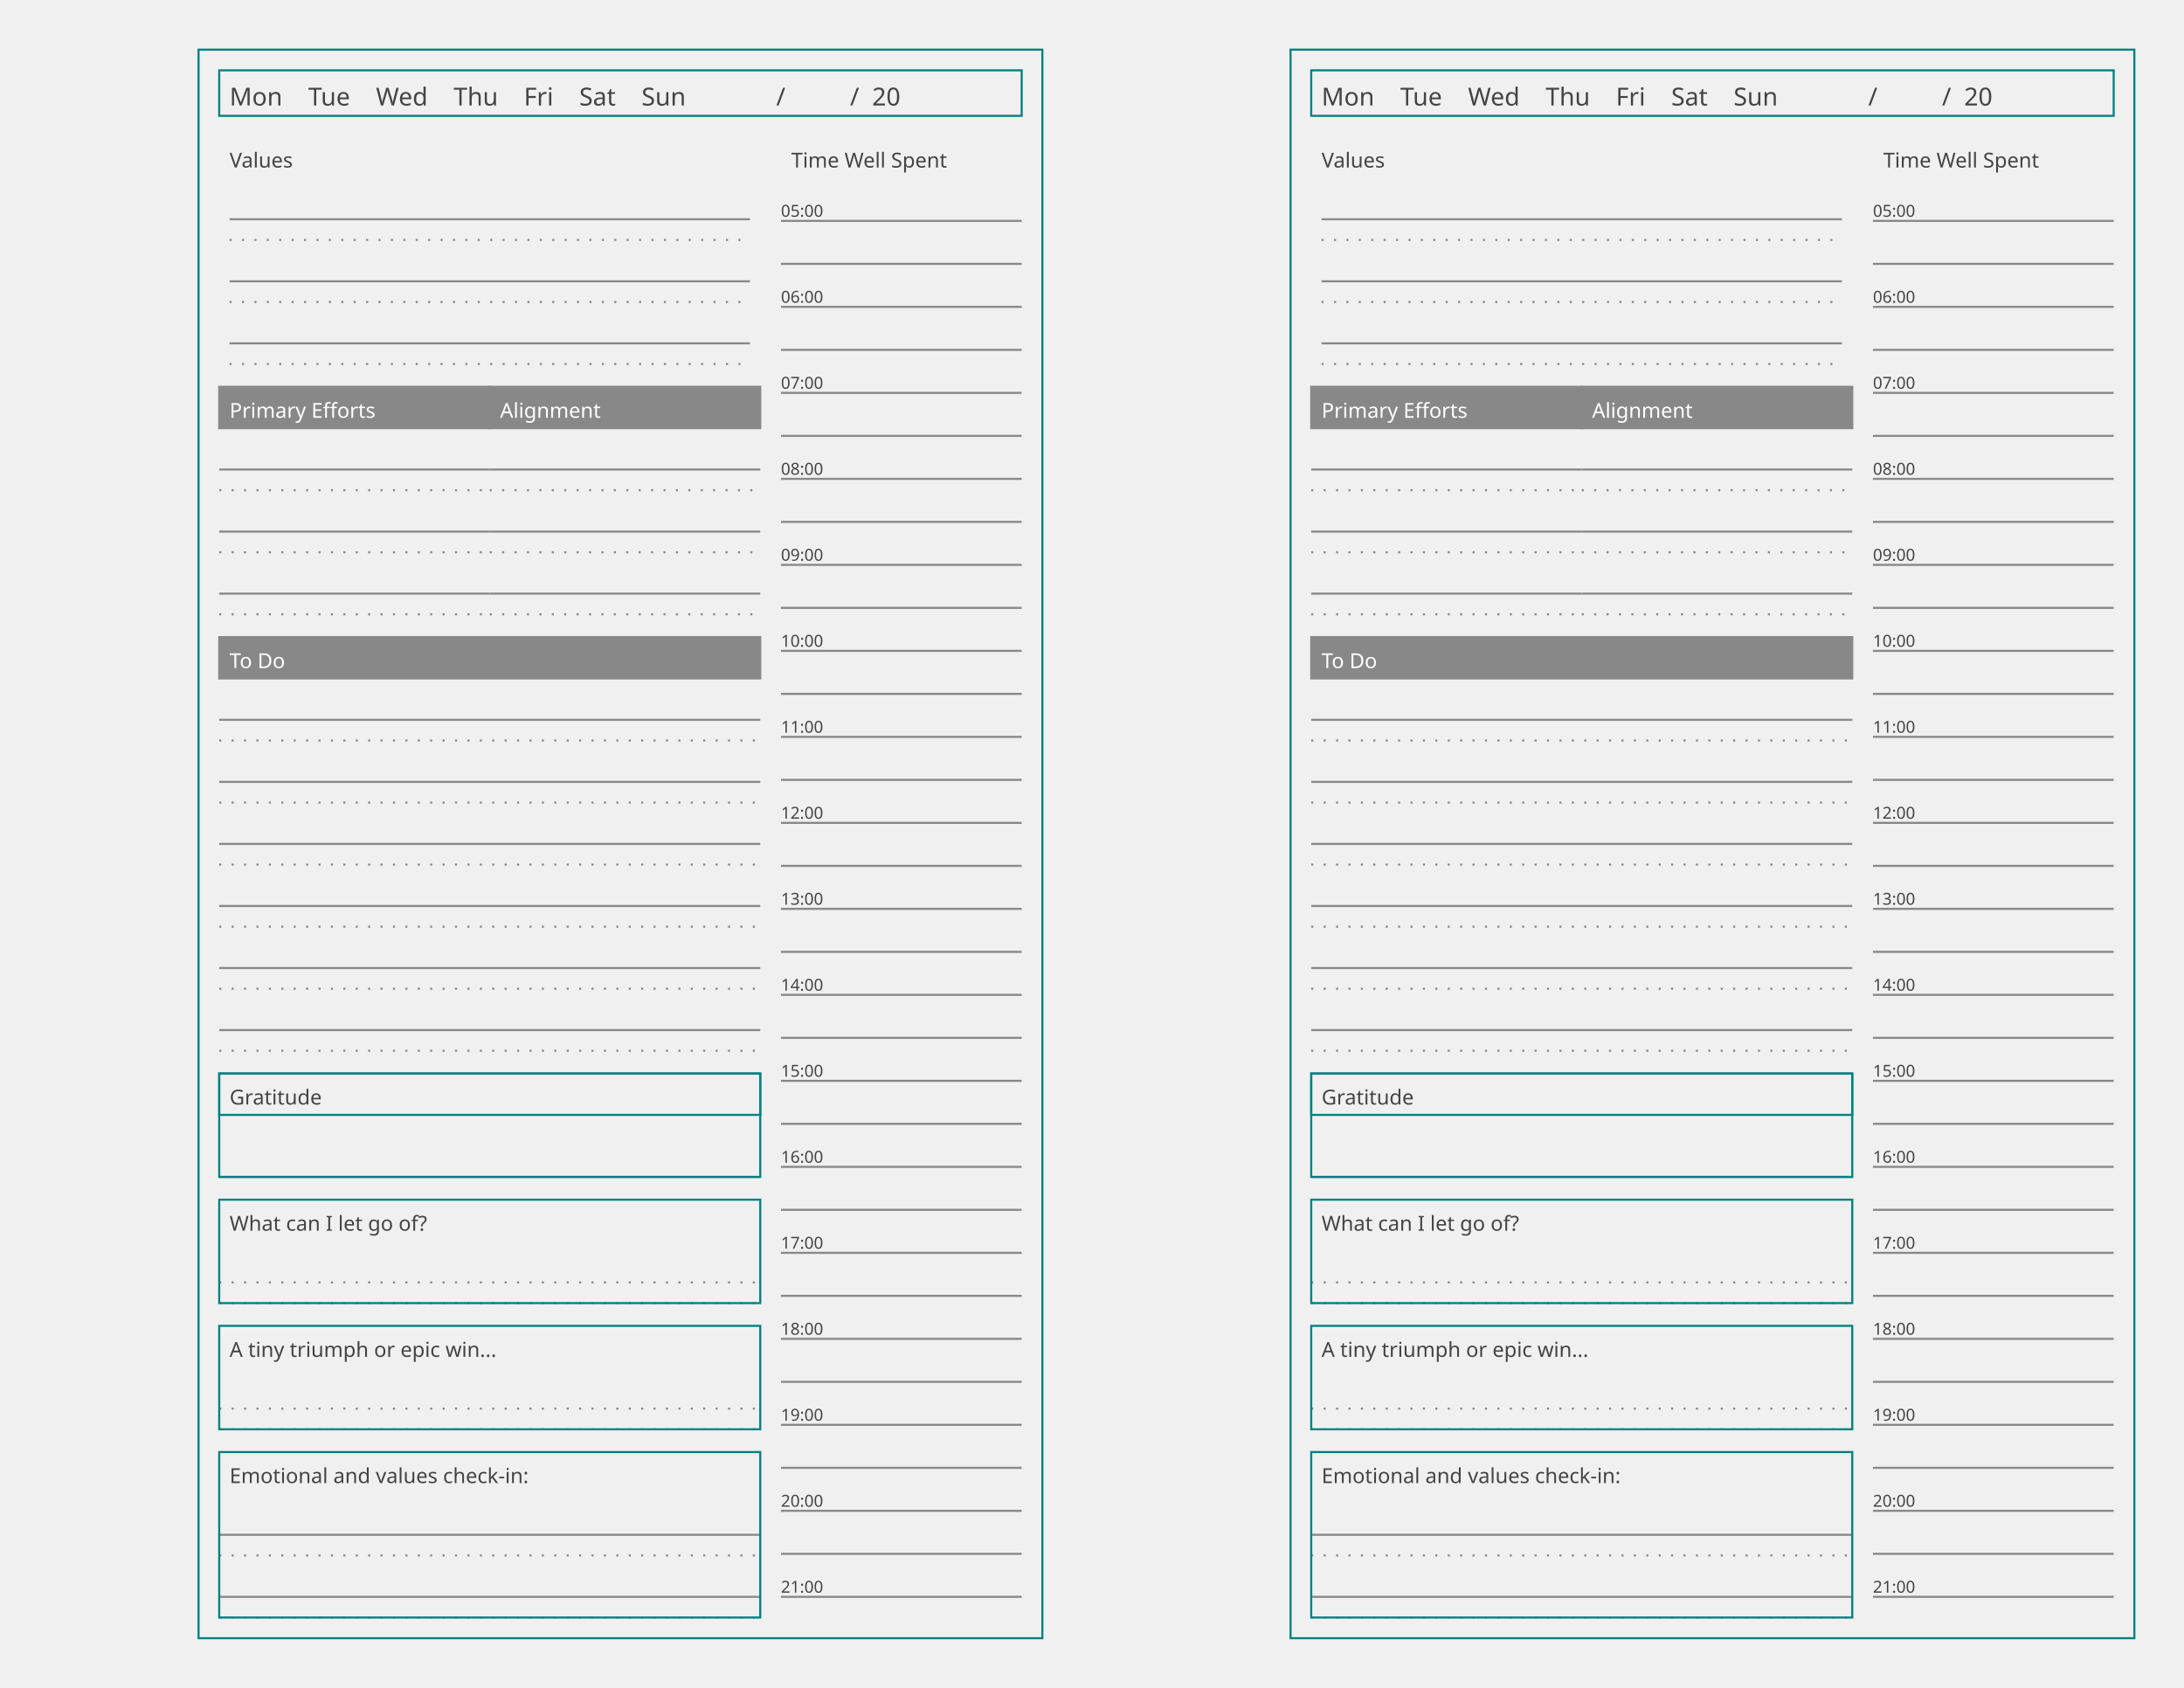
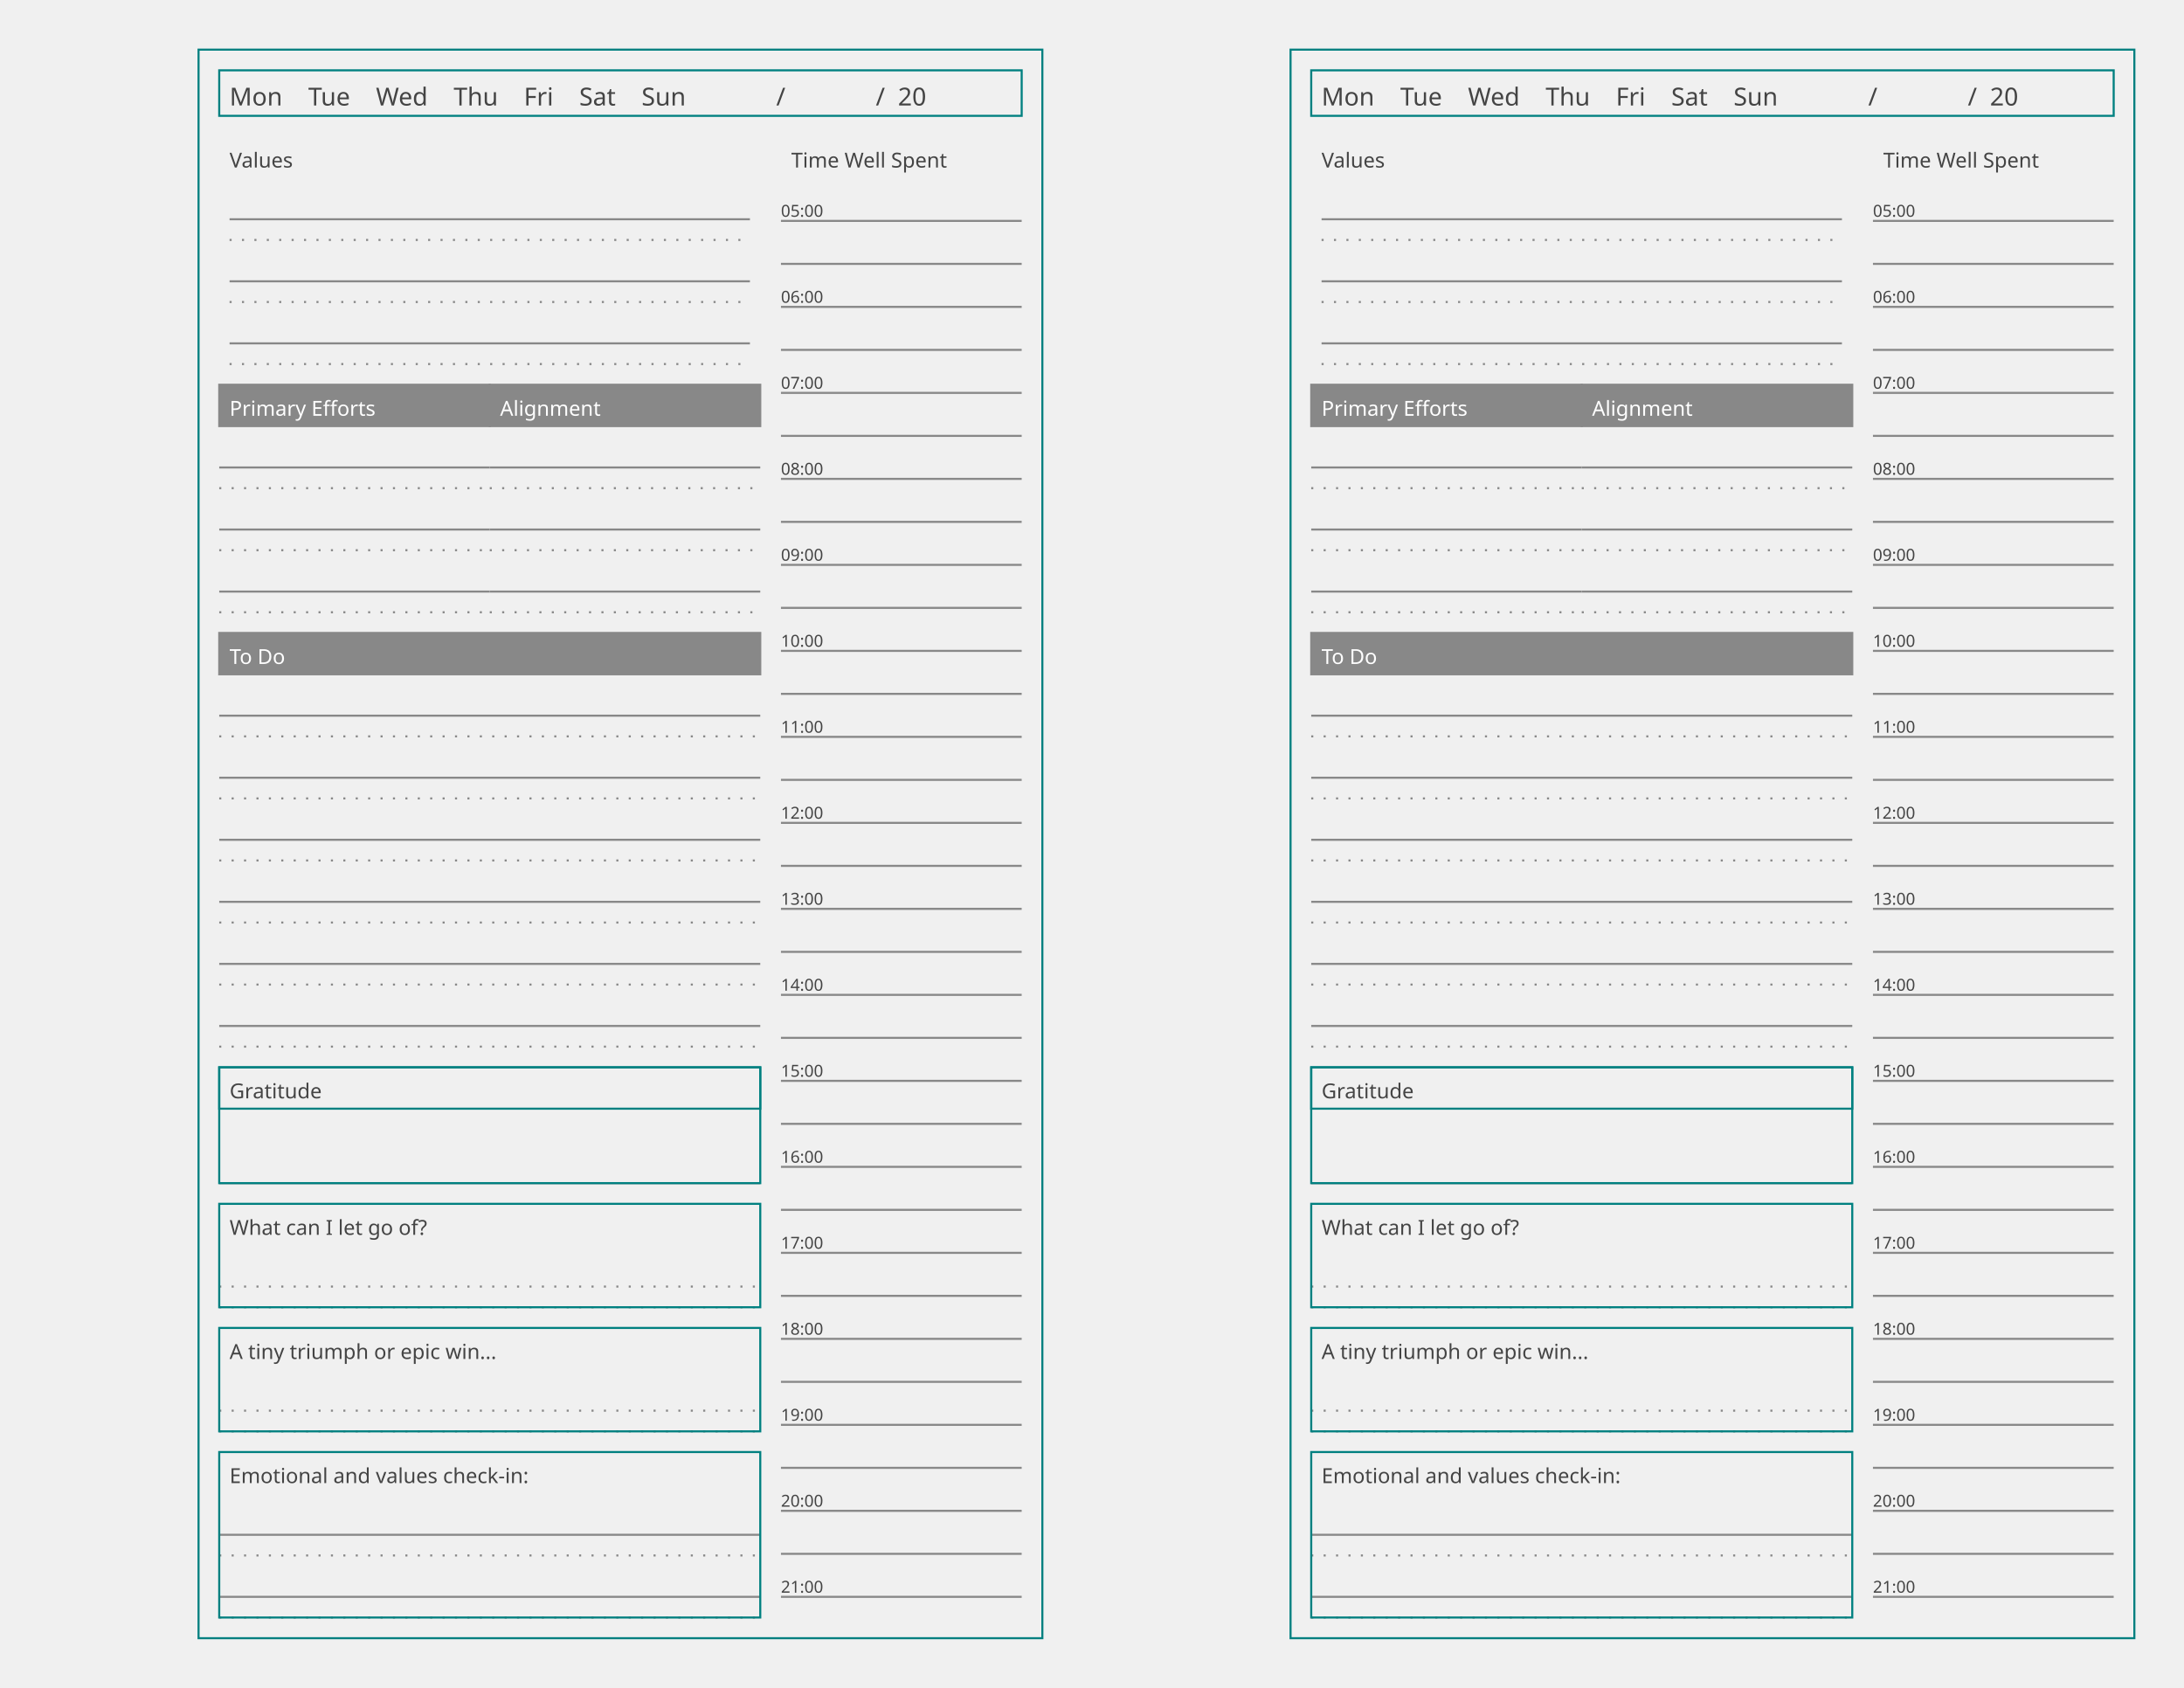
<svg xmlns="http://www.w3.org/2000/svg" baseProfile="tiny" height="8.5in" version="1.2" width="11in">
  <defs />
  <g transform="translate(96, 24.0)">
    <rect fill="none" height="768.0" stroke="#008080" width="408.0" x="0" y="0" />
    <g transform="translate(10, 10)">
      <rect fill="none" height="22" stroke="#008080" stroke-width="1" width="388.0" x="0" y="0" />
-       <text alignment-baseline="text-after-edge" fill="#444444" font-family="Trebuchet MS" font-size="12" text-anchor="start" transform="translate(5,17)">Mon    Tue    Wed    Thu    Fri    Sat    Sun              /          /  20          </text>
+       <text alignment-baseline="text-after-edge" fill="#444444" font-family="Trebuchet MS" font-size="12" text-anchor="start" transform="translate(5,17)">Mon    Tue    Wed    Thu    Fri    Sat    Sun              /              /  20          </text>
    </g>
    <g transform="translate(10, 32)">
      <g transform="translate(0,10)">
        <g>
          <g transform="translate(0,0)">
            <text alignment-baseline="text-after-edge" fill="#444444" font-family="Ubuntu Mono" font-size="10" text-anchor="start" transform="translate(5,15)">Values</text>
          </g>
          <g transform="translate(0,20)">
            <g>
              <line stroke="#888888" stroke-dasharray="1,5" stroke-width="1" transform="translate(5,30.0)" x1="0" x2="251.6" y1="0" y2="0" />
              <line stroke="#888888" stroke-dasharray="1,5" stroke-width="1" transform="translate(5,60.0)" x1="0" x2="251.6" y1="0" y2="0" />
              <line stroke="#888888" stroke-dasharray="1,5" stroke-width="1" transform="translate(5,90.0)" x1="0" x2="251.6" y1="0" y2="0" />
            </g>
            <g>
              <line stroke="#888888" stroke-dasharray="1,0" stroke-width="1" transform="translate(5,20.0)" x1="0" x2="251.6" y1="0" y2="0" />
              <line stroke="#888888" stroke-dasharray="1,0" stroke-width="1" transform="translate(5,50.0)" x1="0" x2="251.6" y1="0" y2="0" />
              <line stroke="#888888" stroke-dasharray="1,0" stroke-width="1" transform="translate(5,80.0)" x1="0" x2="251.6" y1="0" y2="0" />
            </g>
          </g>
        </g>
      </g>
-       <g transform="translate(0,131.0)">
+       <g transform="translate(0,130.0)">
        <g>
          <g transform="translate(0,0)">
            <g>
              <g transform="translate(0,0)">
                <rect fill="#888888" height="20" stroke="#888888" stroke-width="1" width="130.8" x="0" y="0" />
                <text alignment-baseline="text-after-edge" fill="#ffffff" font-family="Trebuchet MS" font-size="10" text-anchor="start" transform="translate(5,15)">Primary Efforts</text>
              </g>
              <g transform="translate(0,20)">
                <g>
                  <line stroke="#888888" stroke-dasharray="1,5" stroke-width="1" transform="translate(0,30.0)" x1="0" x2="130.8" y1="0" y2="0" />
                  <line stroke="#888888" stroke-dasharray="1,5" stroke-width="1" transform="translate(0,60.0)" x1="0" x2="130.8" y1="0" y2="0" />
                  <line stroke="#888888" stroke-dasharray="1,5" stroke-width="1" transform="translate(0,90.0)" x1="0" x2="130.8" y1="0" y2="0" />
                </g>
                <g>
                  <line stroke="#888888" stroke-dasharray="1,0" stroke-width="1" transform="translate(0,20.0)" x1="0" x2="130.8" y1="0" y2="0" />
                  <line stroke="#888888" stroke-dasharray="1,0" stroke-width="1" transform="translate(0,50.0)" x1="0" x2="130.8" y1="0" y2="0" />
                  <line stroke="#888888" stroke-dasharray="1,0" stroke-width="1" transform="translate(0,80.0)" x1="0" x2="130.8" y1="0" y2="0" />
                </g>
              </g>
            </g>
          </g>
          <g transform="translate(130.8,0)">
            <g>
              <g transform="translate(0,0)">
                <rect fill="#888888" height="20" stroke="#888888" stroke-width="1" width="130.8" x="0" y="0" />
                <text alignment-baseline="text-after-edge" fill="#ffffff" font-family="Trebuchet MS" font-size="10" text-anchor="start" transform="translate(5,15)">Alignment</text>
              </g>
              <g transform="translate(0,20)">
                <g>
                  <line stroke="#888888" stroke-dasharray="1,5" stroke-width="1" transform="translate(0,30.0)" x1="0" x2="130.8" y1="0" y2="0" />
                  <line stroke="#888888" stroke-dasharray="1,5" stroke-width="1" transform="translate(0,60.0)" x1="0" x2="130.8" y1="0" y2="0" />
                  <line stroke="#888888" stroke-dasharray="1,5" stroke-width="1" transform="translate(0,90.0)" x1="0" x2="130.8" y1="0" y2="0" />
                </g>
                <g>
                  <line stroke="#888888" stroke-dasharray="1,0" stroke-width="1" transform="translate(0,20.0)" x1="0" x2="130.8" y1="0" y2="0" />
                  <line stroke="#888888" stroke-dasharray="1,0" stroke-width="1" transform="translate(0,50.0)" x1="0" x2="130.8" y1="0" y2="0" />
                  <line stroke="#888888" stroke-dasharray="1,0" stroke-width="1" transform="translate(0,80.0)" x1="0" x2="130.8" y1="0" y2="0" />
                </g>
              </g>
            </g>
          </g>
        </g>
      </g>
-       <g transform="translate(0,252.0)">
+       <g transform="translate(0,250.0)">
        <g>
          <g transform="translate(0,0)">
            <rect fill="#888888" height="20" stroke="#888888" stroke-width="1" width="261.6" x="0" y="0" />
            <text alignment-baseline="text-after-edge" fill="#ffffff" font-family="Ubuntu Mono" font-size="10" text-anchor="start" transform="translate(5,15)">To Do</text>
          </g>
          <g transform="translate(0,20)">
            <g>
              <line stroke="#888888" stroke-dasharray="1,5" stroke-width="1" transform="translate(0,30.0)" x1="0" x2="261.6" y1="0" y2="0" />
              <line stroke="#888888" stroke-dasharray="1,5" stroke-width="1" transform="translate(0,60.0)" x1="0" x2="261.6" y1="0" y2="0" />
              <line stroke="#888888" stroke-dasharray="1,5" stroke-width="1" transform="translate(0,90.0)" x1="0" x2="261.6" y1="0" y2="0" />
              <line stroke="#888888" stroke-dasharray="1,5" stroke-width="1" transform="translate(0,120.0)" x1="0" x2="261.6" y1="0" y2="0" />
              <line stroke="#888888" stroke-dasharray="1,5" stroke-width="1" transform="translate(0,150.0)" x1="0" x2="261.6" y1="0" y2="0" />
              <line stroke="#888888" stroke-dasharray="1,5" stroke-width="1" transform="translate(0,180.0)" x1="0" x2="261.6" y1="0" y2="0" />
            </g>
            <g>
              <line stroke="#888888" stroke-dasharray="1,0" stroke-width="1" transform="translate(0,20.0)" x1="0" x2="261.6" y1="0" y2="0" />
              <line stroke="#888888" stroke-dasharray="1,0" stroke-width="1" transform="translate(0,50.0)" x1="0" x2="261.6" y1="0" y2="0" />
              <line stroke="#888888" stroke-dasharray="1,0" stroke-width="1" transform="translate(0,80.0)" x1="0" x2="261.6" y1="0" y2="0" />
              <line stroke="#888888" stroke-dasharray="1,0" stroke-width="1" transform="translate(0,110.0)" x1="0" x2="261.6" y1="0" y2="0" />
              <line stroke="#888888" stroke-dasharray="1,0" stroke-width="1" transform="translate(0,140.0)" x1="0" x2="261.6" y1="0" y2="0" />
              <line stroke="#888888" stroke-dasharray="1,0" stroke-width="1" transform="translate(0,170.0)" x1="0" x2="261.6" y1="0" y2="0" />
            </g>
          </g>
        </g>
      </g>
-       <g transform="translate(0,463.0)">
+       <g transform="translate(0,460.0)">
        <g>
          <g transform="translate(0,0)">
            <rect fill="none" height="20" stroke="#008080" stroke-width="1" width="261.6" x="0" y="0" />
            <text alignment-baseline="text-after-edge" fill="#444444" font-family="Trebuchet MS" font-size="10" text-anchor="start" transform="translate(5,15)">Gratitude</text>
          </g>
          <g transform="translate(0,20)">
-             <line stroke="#888888" stroke-dasharray="1,0" stroke-width="1" transform="translate(0,30.0)" x1="0" x2="261.6" y1="0" y2="0" />
+             <line stroke="#888888" stroke-dasharray="1,0" stroke-width="1" transform="translate(0,36.0)" x1="0" x2="261.6" y1="0" y2="0" />
+           </g>
+         </g>
+         <rect fill="none" height="56.0" stroke="#008080" stroke-width="1" width="261.6" x="0" y="0" />
+       </g>
+       <g transform="translate(0,526.0)">
+         <g>
+           <g transform="translate(0,0)">
+             <text alignment-baseline="text-after-edge" fill="#444444" font-family="Ubuntu Mono" font-size="10" text-anchor="start" transform="translate(5,15)">What can I let go of?</text>
+           </g>
+           <g transform="translate(0,20)">
+             <g>
+               <line stroke="#888888" stroke-dasharray="1,5" stroke-width="1" transform="translate(0,30.0)" x1="0" x2="261.6" y1="0" y2="0" />
+             </g>
+             <g>
+               <line stroke="#888888" stroke-dasharray="1,5" stroke-width="1" transform="translate(0,20.0)" x1="0" x2="261.6" y1="0" y2="0" />
+             </g>
          </g>
        </g>
        <rect fill="none" height="50" stroke="#008080" stroke-width="1" width="261.6" x="0" y="0" />
      </g>
-       <g transform="translate(0,524.0)">
-         <g>
-           <g transform="translate(0,0)">
-             <text alignment-baseline="text-after-edge" fill="#444444" font-family="Ubuntu Mono" font-size="10" text-anchor="start" transform="translate(5,15)">What can I let go of?</text>
-           </g>
-           <g transform="translate(0,20)">
-             <g>
-               <line stroke="#888888" stroke-dasharray="1,5" stroke-width="1" transform="translate(0,30.0)" x1="0" x2="261.6" y1="0" y2="0" />
-             </g>
-             <g>
-               <line stroke="#888888" stroke-dasharray="1,5" stroke-width="1" transform="translate(0,20.0)" x1="0" x2="261.6" y1="0" y2="0" />
-             </g>
-           </g>
-         </g>
-         <rect fill="none" height="50" stroke="#008080" stroke-width="1" width="261.6" x="0" y="0" />
-       </g>
-       <g transform="translate(0,585.0)">
+       <g transform="translate(0,586.0)">
        <g>
          <g transform="translate(0,0)">
            <text alignment-baseline="text-after-edge" fill="#444444" font-family="Ubuntu Mono" font-size="10" text-anchor="start" transform="translate(5,15)">A tiny triumph or epic win...</text>
          </g>
          <g transform="translate(0,20)">
            <g>
              <line stroke="#888888" stroke-dasharray="1,5" stroke-width="1" transform="translate(0,30.0)" x1="0" x2="261.6" y1="0" y2="0" />
            </g>
            <g>
              <line stroke="#888888" stroke-dasharray="1,5" stroke-width="1" transform="translate(0,20.0)" x1="0" x2="261.6" y1="0" y2="0" />
            </g>
          </g>
        </g>
        <rect fill="none" height="50" stroke="#008080" stroke-width="1" width="261.6" x="0" y="0" />
      </g>
      <g transform="translate(0,646.0)">
        <g>
          <g transform="translate(0,0)">
            <text alignment-baseline="text-after-edge" fill="#444444" font-family="Ubuntu Mono" font-size="10" text-anchor="start" transform="translate(5,15)">Emotional and values check-in:</text>
          </g>
          <g transform="translate(0,20)">
            <g>
              <line stroke="#888888" stroke-dasharray="1,5" stroke-width="1" transform="translate(0,30.0)" x1="0" x2="261.6" y1="0" y2="0" />
              <line stroke="#888888" stroke-dasharray="1,5" stroke-width="1" transform="translate(0,60.0)" x1="0" x2="261.6" y1="0" y2="0" />
            </g>
            <g>
              <line stroke="#888888" stroke-dasharray="1,0" stroke-width="1" transform="translate(0,20.0)" x1="0" x2="261.6" y1="0" y2="0" />
              <line stroke="#888888" stroke-dasharray="1,0" stroke-width="1" transform="translate(0,50.0)" x1="0" x2="261.6" y1="0" y2="0" />
            </g>
          </g>
        </g>
        <rect fill="none" height="80" stroke="#008080" stroke-width="1" width="261.6" x="0" y="0" />
      </g>
    </g>
    <g transform="translate(281.6,32)">
      <g>
        <rect fill="none" height="20" stroke="none" width="116.4" x="0" y="10" />
        <text alignment-baseline="text-after-edge" fill="#444444" font-family="Ubuntu Mono" font-size="10" text-anchor="start" x="5" y="25">Time Well Spent</text>
      </g>
      <g>
        <text alignment-baseline="text-after-edge" fill="#444444" font-family="Ubuntu Mono" font-size="8" text-anchor="start" x="0" y="48.788">05:00</text>
        <line stroke="#888888" x1="0" x2="116.4" y1="50.788" y2="50.788" />
        <line stroke="#888888" x1="0" x2="116.4" y1="71.576" y2="71.576" />
        <text alignment-baseline="text-after-edge" fill="#444444" font-family="Ubuntu Mono" font-size="8" text-anchor="start" x="0" y="90.364">06:00</text>
        <line stroke="#888888" x1="0" x2="116.4" y1="92.364" y2="92.364" />
        <line stroke="#888888" x1="0" x2="116.4" y1="113.152" y2="113.152" />
        <text alignment-baseline="text-after-edge" fill="#444444" font-family="Ubuntu Mono" font-size="8" text-anchor="start" x="0" y="131.939">07:00</text>
        <line stroke="#888888" x1="0" x2="116.4" y1="133.939" y2="133.939" />
        <line stroke="#888888" x1="0" x2="116.4" y1="154.727" y2="154.727" />
        <text alignment-baseline="text-after-edge" fill="#444444" font-family="Ubuntu Mono" font-size="8" text-anchor="start" x="0" y="173.515">08:00</text>
        <line stroke="#888888" x1="0" x2="116.4" y1="175.515" y2="175.515" />
        <line stroke="#888888" x1="0" x2="116.4" y1="196.303" y2="196.303" />
        <text alignment-baseline="text-after-edge" fill="#444444" font-family="Ubuntu Mono" font-size="8" text-anchor="start" x="0" y="215.091">09:00</text>
        <line stroke="#888888" x1="0" x2="116.4" y1="217.091" y2="217.091" />
        <line stroke="#888888" x1="0" x2="116.4" y1="237.879" y2="237.879" />
        <text alignment-baseline="text-after-edge" fill="#444444" font-family="Ubuntu Mono" font-size="8" text-anchor="start" x="0" y="256.667">10:00</text>
        <line stroke="#888888" x1="0" x2="116.4" y1="258.667" y2="258.667" />
        <line stroke="#888888" x1="0" x2="116.4" y1="279.455" y2="279.455" />
        <text alignment-baseline="text-after-edge" fill="#444444" font-family="Ubuntu Mono" font-size="8" text-anchor="start" x="0" y="298.242">11:00</text>
        <line stroke="#888888" x1="0" x2="116.4" y1="300.242" y2="300.242" />
        <line stroke="#888888" x1="0" x2="116.4" y1="321.03" y2="321.03" />
        <text alignment-baseline="text-after-edge" fill="#444444" font-family="Ubuntu Mono" font-size="8" text-anchor="start" x="0" y="339.818">12:00</text>
        <line stroke="#888888" x1="0" x2="116.4" y1="341.818" y2="341.818" />
        <line stroke="#888888" x1="0" x2="116.4" y1="362.606" y2="362.606" />
        <text alignment-baseline="text-after-edge" fill="#444444" font-family="Ubuntu Mono" font-size="8" text-anchor="start" x="0" y="381.394">13:00</text>
        <line stroke="#888888" x1="0" x2="116.4" y1="383.394" y2="383.394" />
        <line stroke="#888888" x1="0" x2="116.4" y1="404.182" y2="404.182" />
        <text alignment-baseline="text-after-edge" fill="#444444" font-family="Ubuntu Mono" font-size="8" text-anchor="start" x="0" y="422.97">14:00</text>
        <line stroke="#888888" x1="0" x2="116.4" y1="424.97" y2="424.97" />
        <line stroke="#888888" x1="0" x2="116.4" y1="445.758" y2="445.758" />
        <text alignment-baseline="text-after-edge" fill="#444444" font-family="Ubuntu Mono" font-size="8" text-anchor="start" x="0" y="464.545">15:00</text>
        <line stroke="#888888" x1="0" x2="116.4" y1="466.545" y2="466.545" />
        <line stroke="#888888" x1="0" x2="116.4" y1="487.333" y2="487.333" />
        <text alignment-baseline="text-after-edge" fill="#444444" font-family="Ubuntu Mono" font-size="8" text-anchor="start" x="0" y="506.121">16:00</text>
        <line stroke="#888888" x1="0" x2="116.4" y1="508.121" y2="508.121" />
        <line stroke="#888888" x1="0" x2="116.4" y1="528.909" y2="528.909" />
        <text alignment-baseline="text-after-edge" fill="#444444" font-family="Ubuntu Mono" font-size="8" text-anchor="start" x="0" y="547.697">17:00</text>
        <line stroke="#888888" x1="0" x2="116.4" y1="549.697" y2="549.697" />
        <line stroke="#888888" x1="0" x2="116.4" y1="570.485" y2="570.485" />
        <text alignment-baseline="text-after-edge" fill="#444444" font-family="Ubuntu Mono" font-size="8" text-anchor="start" x="0" y="589.273">18:00</text>
        <line stroke="#888888" x1="0" x2="116.4" y1="591.273" y2="591.273" />
        <line stroke="#888888" x1="0" x2="116.4" y1="612.061" y2="612.061" />
        <text alignment-baseline="text-after-edge" fill="#444444" font-family="Ubuntu Mono" font-size="8" text-anchor="start" x="0" y="630.848">19:00</text>
        <line stroke="#888888" x1="0" x2="116.4" y1="632.848" y2="632.848" />
        <line stroke="#888888" x1="0" x2="116.4" y1="653.636" y2="653.636" />
        <text alignment-baseline="text-after-edge" fill="#444444" font-family="Ubuntu Mono" font-size="8" text-anchor="start" x="0" y="672.424">20:00</text>
        <line stroke="#888888" x1="0" x2="116.4" y1="674.424" y2="674.424" />
        <line stroke="#888888" x1="0" x2="116.4" y1="695.212" y2="695.212" />
        <text alignment-baseline="text-after-edge" fill="#444444" font-family="Ubuntu Mono" font-size="8" text-anchor="start" x="0" y="714.0">21:00</text>
        <line stroke="#888888" x1="0" x2="116.4" y1="716.0" y2="716.0" />
      </g>
    </g>
  </g>
  <g transform="translate(624.0, 24.0)">
    <rect fill="none" height="768.0" stroke="#008080" width="408.0" x="0" y="0" />
    <g transform="translate(10, 10)">
      <rect fill="none" height="22" stroke="#008080" stroke-width="1" width="388.0" x="0" y="0" />
-       <text alignment-baseline="text-after-edge" fill="#444444" font-family="Trebuchet MS" font-size="12" text-anchor="start" transform="translate(5,17)">Mon    Tue    Wed    Thu    Fri    Sat    Sun              /          /  20          </text>
+       <text alignment-baseline="text-after-edge" fill="#444444" font-family="Trebuchet MS" font-size="12" text-anchor="start" transform="translate(5,17)">Mon    Tue    Wed    Thu    Fri    Sat    Sun              /              /  20          </text>
    </g>
    <g transform="translate(10, 32)">
      <g transform="translate(0,10)">
        <g>
          <g transform="translate(0,0)">
            <text alignment-baseline="text-after-edge" fill="#444444" font-family="Ubuntu Mono" font-size="10" text-anchor="start" transform="translate(5,15)">Values</text>
          </g>
          <g transform="translate(0,20)">
            <g>
              <line stroke="#888888" stroke-dasharray="1,5" stroke-width="1" transform="translate(5,30.0)" x1="0" x2="251.6" y1="0" y2="0" />
              <line stroke="#888888" stroke-dasharray="1,5" stroke-width="1" transform="translate(5,60.0)" x1="0" x2="251.6" y1="0" y2="0" />
              <line stroke="#888888" stroke-dasharray="1,5" stroke-width="1" transform="translate(5,90.0)" x1="0" x2="251.6" y1="0" y2="0" />
            </g>
            <g>
              <line stroke="#888888" stroke-dasharray="1,0" stroke-width="1" transform="translate(5,20.0)" x1="0" x2="251.6" y1="0" y2="0" />
              <line stroke="#888888" stroke-dasharray="1,0" stroke-width="1" transform="translate(5,50.0)" x1="0" x2="251.6" y1="0" y2="0" />
              <line stroke="#888888" stroke-dasharray="1,0" stroke-width="1" transform="translate(5,80.0)" x1="0" x2="251.6" y1="0" y2="0" />
            </g>
          </g>
        </g>
      </g>
-       <g transform="translate(0,131.0)">
+       <g transform="translate(0,130.0)">
        <g>
          <g transform="translate(0,0)">
            <g>
              <g transform="translate(0,0)">
                <rect fill="#888888" height="20" stroke="#888888" stroke-width="1" width="130.8" x="0" y="0" />
                <text alignment-baseline="text-after-edge" fill="#ffffff" font-family="Trebuchet MS" font-size="10" text-anchor="start" transform="translate(5,15)">Primary Efforts</text>
              </g>
              <g transform="translate(0,20)">
                <g>
                  <line stroke="#888888" stroke-dasharray="1,5" stroke-width="1" transform="translate(0,30.0)" x1="0" x2="130.8" y1="0" y2="0" />
                  <line stroke="#888888" stroke-dasharray="1,5" stroke-width="1" transform="translate(0,60.0)" x1="0" x2="130.8" y1="0" y2="0" />
                  <line stroke="#888888" stroke-dasharray="1,5" stroke-width="1" transform="translate(0,90.0)" x1="0" x2="130.8" y1="0" y2="0" />
                </g>
                <g>
                  <line stroke="#888888" stroke-dasharray="1,0" stroke-width="1" transform="translate(0,20.0)" x1="0" x2="130.8" y1="0" y2="0" />
                  <line stroke="#888888" stroke-dasharray="1,0" stroke-width="1" transform="translate(0,50.0)" x1="0" x2="130.8" y1="0" y2="0" />
                  <line stroke="#888888" stroke-dasharray="1,0" stroke-width="1" transform="translate(0,80.0)" x1="0" x2="130.8" y1="0" y2="0" />
                </g>
              </g>
            </g>
          </g>
          <g transform="translate(130.8,0)">
            <g>
              <g transform="translate(0,0)">
                <rect fill="#888888" height="20" stroke="#888888" stroke-width="1" width="130.8" x="0" y="0" />
                <text alignment-baseline="text-after-edge" fill="#ffffff" font-family="Trebuchet MS" font-size="10" text-anchor="start" transform="translate(5,15)">Alignment</text>
              </g>
              <g transform="translate(0,20)">
                <g>
                  <line stroke="#888888" stroke-dasharray="1,5" stroke-width="1" transform="translate(0,30.0)" x1="0" x2="130.8" y1="0" y2="0" />
                  <line stroke="#888888" stroke-dasharray="1,5" stroke-width="1" transform="translate(0,60.0)" x1="0" x2="130.8" y1="0" y2="0" />
                  <line stroke="#888888" stroke-dasharray="1,5" stroke-width="1" transform="translate(0,90.0)" x1="0" x2="130.8" y1="0" y2="0" />
                </g>
                <g>
                  <line stroke="#888888" stroke-dasharray="1,0" stroke-width="1" transform="translate(0,20.0)" x1="0" x2="130.8" y1="0" y2="0" />
                  <line stroke="#888888" stroke-dasharray="1,0" stroke-width="1" transform="translate(0,50.0)" x1="0" x2="130.8" y1="0" y2="0" />
                  <line stroke="#888888" stroke-dasharray="1,0" stroke-width="1" transform="translate(0,80.0)" x1="0" x2="130.8" y1="0" y2="0" />
                </g>
              </g>
            </g>
          </g>
        </g>
      </g>
-       <g transform="translate(0,252.0)">
+       <g transform="translate(0,250.0)">
        <g>
          <g transform="translate(0,0)">
            <rect fill="#888888" height="20" stroke="#888888" stroke-width="1" width="261.6" x="0" y="0" />
            <text alignment-baseline="text-after-edge" fill="#ffffff" font-family="Ubuntu Mono" font-size="10" text-anchor="start" transform="translate(5,15)">To Do</text>
          </g>
          <g transform="translate(0,20)">
            <g>
              <line stroke="#888888" stroke-dasharray="1,5" stroke-width="1" transform="translate(0,30.0)" x1="0" x2="261.6" y1="0" y2="0" />
              <line stroke="#888888" stroke-dasharray="1,5" stroke-width="1" transform="translate(0,60.0)" x1="0" x2="261.6" y1="0" y2="0" />
              <line stroke="#888888" stroke-dasharray="1,5" stroke-width="1" transform="translate(0,90.0)" x1="0" x2="261.6" y1="0" y2="0" />
              <line stroke="#888888" stroke-dasharray="1,5" stroke-width="1" transform="translate(0,120.0)" x1="0" x2="261.6" y1="0" y2="0" />
              <line stroke="#888888" stroke-dasharray="1,5" stroke-width="1" transform="translate(0,150.0)" x1="0" x2="261.6" y1="0" y2="0" />
              <line stroke="#888888" stroke-dasharray="1,5" stroke-width="1" transform="translate(0,180.0)" x1="0" x2="261.6" y1="0" y2="0" />
            </g>
            <g>
              <line stroke="#888888" stroke-dasharray="1,0" stroke-width="1" transform="translate(0,20.0)" x1="0" x2="261.6" y1="0" y2="0" />
              <line stroke="#888888" stroke-dasharray="1,0" stroke-width="1" transform="translate(0,50.0)" x1="0" x2="261.6" y1="0" y2="0" />
              <line stroke="#888888" stroke-dasharray="1,0" stroke-width="1" transform="translate(0,80.0)" x1="0" x2="261.6" y1="0" y2="0" />
              <line stroke="#888888" stroke-dasharray="1,0" stroke-width="1" transform="translate(0,110.0)" x1="0" x2="261.6" y1="0" y2="0" />
              <line stroke="#888888" stroke-dasharray="1,0" stroke-width="1" transform="translate(0,140.0)" x1="0" x2="261.6" y1="0" y2="0" />
              <line stroke="#888888" stroke-dasharray="1,0" stroke-width="1" transform="translate(0,170.0)" x1="0" x2="261.6" y1="0" y2="0" />
            </g>
          </g>
        </g>
      </g>
-       <g transform="translate(0,463.0)">
+       <g transform="translate(0,460.0)">
        <g>
          <g transform="translate(0,0)">
            <rect fill="none" height="20" stroke="#008080" stroke-width="1" width="261.6" x="0" y="0" />
            <text alignment-baseline="text-after-edge" fill="#444444" font-family="Trebuchet MS" font-size="10" text-anchor="start" transform="translate(5,15)">Gratitude</text>
          </g>
          <g transform="translate(0,20)">
-             <line stroke="#888888" stroke-dasharray="1,0" stroke-width="1" transform="translate(0,30.0)" x1="0" x2="261.6" y1="0" y2="0" />
+             <line stroke="#888888" stroke-dasharray="1,0" stroke-width="1" transform="translate(0,36.0)" x1="0" x2="261.6" y1="0" y2="0" />
+           </g>
+         </g>
+         <rect fill="none" height="56.0" stroke="#008080" stroke-width="1" width="261.6" x="0" y="0" />
+       </g>
+       <g transform="translate(0,526.0)">
+         <g>
+           <g transform="translate(0,0)">
+             <text alignment-baseline="text-after-edge" fill="#444444" font-family="Ubuntu Mono" font-size="10" text-anchor="start" transform="translate(5,15)">What can I let go of?</text>
+           </g>
+           <g transform="translate(0,20)">
+             <g>
+               <line stroke="#888888" stroke-dasharray="1,5" stroke-width="1" transform="translate(0,30.0)" x1="0" x2="261.6" y1="0" y2="0" />
+             </g>
+             <g>
+               <line stroke="#888888" stroke-dasharray="1,5" stroke-width="1" transform="translate(0,20.0)" x1="0" x2="261.6" y1="0" y2="0" />
+             </g>
          </g>
        </g>
        <rect fill="none" height="50" stroke="#008080" stroke-width="1" width="261.6" x="0" y="0" />
      </g>
-       <g transform="translate(0,524.0)">
-         <g>
-           <g transform="translate(0,0)">
-             <text alignment-baseline="text-after-edge" fill="#444444" font-family="Ubuntu Mono" font-size="10" text-anchor="start" transform="translate(5,15)">What can I let go of?</text>
-           </g>
-           <g transform="translate(0,20)">
-             <g>
-               <line stroke="#888888" stroke-dasharray="1,5" stroke-width="1" transform="translate(0,30.0)" x1="0" x2="261.6" y1="0" y2="0" />
-             </g>
-             <g>
-               <line stroke="#888888" stroke-dasharray="1,5" stroke-width="1" transform="translate(0,20.0)" x1="0" x2="261.6" y1="0" y2="0" />
-             </g>
-           </g>
-         </g>
-         <rect fill="none" height="50" stroke="#008080" stroke-width="1" width="261.6" x="0" y="0" />
-       </g>
-       <g transform="translate(0,585.0)">
+       <g transform="translate(0,586.0)">
        <g>
          <g transform="translate(0,0)">
            <text alignment-baseline="text-after-edge" fill="#444444" font-family="Ubuntu Mono" font-size="10" text-anchor="start" transform="translate(5,15)">A tiny triumph or epic win...</text>
          </g>
          <g transform="translate(0,20)">
            <g>
              <line stroke="#888888" stroke-dasharray="1,5" stroke-width="1" transform="translate(0,30.0)" x1="0" x2="261.6" y1="0" y2="0" />
            </g>
            <g>
              <line stroke="#888888" stroke-dasharray="1,5" stroke-width="1" transform="translate(0,20.0)" x1="0" x2="261.6" y1="0" y2="0" />
            </g>
          </g>
        </g>
        <rect fill="none" height="50" stroke="#008080" stroke-width="1" width="261.6" x="0" y="0" />
      </g>
      <g transform="translate(0,646.0)">
        <g>
          <g transform="translate(0,0)">
            <text alignment-baseline="text-after-edge" fill="#444444" font-family="Ubuntu Mono" font-size="10" text-anchor="start" transform="translate(5,15)">Emotional and values check-in:</text>
          </g>
          <g transform="translate(0,20)">
            <g>
              <line stroke="#888888" stroke-dasharray="1,5" stroke-width="1" transform="translate(0,30.0)" x1="0" x2="261.6" y1="0" y2="0" />
              <line stroke="#888888" stroke-dasharray="1,5" stroke-width="1" transform="translate(0,60.0)" x1="0" x2="261.6" y1="0" y2="0" />
            </g>
            <g>
              <line stroke="#888888" stroke-dasharray="1,0" stroke-width="1" transform="translate(0,20.0)" x1="0" x2="261.6" y1="0" y2="0" />
              <line stroke="#888888" stroke-dasharray="1,0" stroke-width="1" transform="translate(0,50.0)" x1="0" x2="261.6" y1="0" y2="0" />
            </g>
          </g>
        </g>
        <rect fill="none" height="80" stroke="#008080" stroke-width="1" width="261.6" x="0" y="0" />
      </g>
    </g>
    <g transform="translate(281.6,32)">
      <g>
        <rect fill="none" height="20" stroke="none" width="116.4" x="0" y="10" />
        <text alignment-baseline="text-after-edge" fill="#444444" font-family="Ubuntu Mono" font-size="10" text-anchor="start" x="5" y="25">Time Well Spent</text>
      </g>
      <g>
        <text alignment-baseline="text-after-edge" fill="#444444" font-family="Ubuntu Mono" font-size="8" text-anchor="start" x="0" y="48.788">05:00</text>
        <line stroke="#888888" x1="0" x2="116.4" y1="50.788" y2="50.788" />
        <line stroke="#888888" x1="0" x2="116.4" y1="71.576" y2="71.576" />
        <text alignment-baseline="text-after-edge" fill="#444444" font-family="Ubuntu Mono" font-size="8" text-anchor="start" x="0" y="90.364">06:00</text>
        <line stroke="#888888" x1="0" x2="116.4" y1="92.364" y2="92.364" />
        <line stroke="#888888" x1="0" x2="116.4" y1="113.152" y2="113.152" />
        <text alignment-baseline="text-after-edge" fill="#444444" font-family="Ubuntu Mono" font-size="8" text-anchor="start" x="0" y="131.939">07:00</text>
        <line stroke="#888888" x1="0" x2="116.4" y1="133.939" y2="133.939" />
        <line stroke="#888888" x1="0" x2="116.4" y1="154.727" y2="154.727" />
        <text alignment-baseline="text-after-edge" fill="#444444" font-family="Ubuntu Mono" font-size="8" text-anchor="start" x="0" y="173.515">08:00</text>
        <line stroke="#888888" x1="0" x2="116.4" y1="175.515" y2="175.515" />
        <line stroke="#888888" x1="0" x2="116.4" y1="196.303" y2="196.303" />
        <text alignment-baseline="text-after-edge" fill="#444444" font-family="Ubuntu Mono" font-size="8" text-anchor="start" x="0" y="215.091">09:00</text>
        <line stroke="#888888" x1="0" x2="116.4" y1="217.091" y2="217.091" />
        <line stroke="#888888" x1="0" x2="116.4" y1="237.879" y2="237.879" />
        <text alignment-baseline="text-after-edge" fill="#444444" font-family="Ubuntu Mono" font-size="8" text-anchor="start" x="0" y="256.667">10:00</text>
        <line stroke="#888888" x1="0" x2="116.4" y1="258.667" y2="258.667" />
        <line stroke="#888888" x1="0" x2="116.4" y1="279.455" y2="279.455" />
        <text alignment-baseline="text-after-edge" fill="#444444" font-family="Ubuntu Mono" font-size="8" text-anchor="start" x="0" y="298.242">11:00</text>
        <line stroke="#888888" x1="0" x2="116.4" y1="300.242" y2="300.242" />
        <line stroke="#888888" x1="0" x2="116.4" y1="321.03" y2="321.03" />
        <text alignment-baseline="text-after-edge" fill="#444444" font-family="Ubuntu Mono" font-size="8" text-anchor="start" x="0" y="339.818">12:00</text>
        <line stroke="#888888" x1="0" x2="116.4" y1="341.818" y2="341.818" />
        <line stroke="#888888" x1="0" x2="116.4" y1="362.606" y2="362.606" />
        <text alignment-baseline="text-after-edge" fill="#444444" font-family="Ubuntu Mono" font-size="8" text-anchor="start" x="0" y="381.394">13:00</text>
        <line stroke="#888888" x1="0" x2="116.4" y1="383.394" y2="383.394" />
        <line stroke="#888888" x1="0" x2="116.4" y1="404.182" y2="404.182" />
        <text alignment-baseline="text-after-edge" fill="#444444" font-family="Ubuntu Mono" font-size="8" text-anchor="start" x="0" y="422.97">14:00</text>
        <line stroke="#888888" x1="0" x2="116.4" y1="424.97" y2="424.97" />
        <line stroke="#888888" x1="0" x2="116.4" y1="445.758" y2="445.758" />
        <text alignment-baseline="text-after-edge" fill="#444444" font-family="Ubuntu Mono" font-size="8" text-anchor="start" x="0" y="464.545">15:00</text>
        <line stroke="#888888" x1="0" x2="116.4" y1="466.545" y2="466.545" />
        <line stroke="#888888" x1="0" x2="116.4" y1="487.333" y2="487.333" />
        <text alignment-baseline="text-after-edge" fill="#444444" font-family="Ubuntu Mono" font-size="8" text-anchor="start" x="0" y="506.121">16:00</text>
        <line stroke="#888888" x1="0" x2="116.4" y1="508.121" y2="508.121" />
        <line stroke="#888888" x1="0" x2="116.4" y1="528.909" y2="528.909" />
        <text alignment-baseline="text-after-edge" fill="#444444" font-family="Ubuntu Mono" font-size="8" text-anchor="start" x="0" y="547.697">17:00</text>
        <line stroke="#888888" x1="0" x2="116.4" y1="549.697" y2="549.697" />
        <line stroke="#888888" x1="0" x2="116.4" y1="570.485" y2="570.485" />
        <text alignment-baseline="text-after-edge" fill="#444444" font-family="Ubuntu Mono" font-size="8" text-anchor="start" x="0" y="589.273">18:00</text>
        <line stroke="#888888" x1="0" x2="116.4" y1="591.273" y2="591.273" />
        <line stroke="#888888" x1="0" x2="116.4" y1="612.061" y2="612.061" />
        <text alignment-baseline="text-after-edge" fill="#444444" font-family="Ubuntu Mono" font-size="8" text-anchor="start" x="0" y="630.848">19:00</text>
        <line stroke="#888888" x1="0" x2="116.4" y1="632.848" y2="632.848" />
        <line stroke="#888888" x1="0" x2="116.4" y1="653.636" y2="653.636" />
        <text alignment-baseline="text-after-edge" fill="#444444" font-family="Ubuntu Mono" font-size="8" text-anchor="start" x="0" y="672.424">20:00</text>
        <line stroke="#888888" x1="0" x2="116.4" y1="674.424" y2="674.424" />
        <line stroke="#888888" x1="0" x2="116.4" y1="695.212" y2="695.212" />
        <text alignment-baseline="text-after-edge" fill="#444444" font-family="Ubuntu Mono" font-size="8" text-anchor="start" x="0" y="714.0">21:00</text>
        <line stroke="#888888" x1="0" x2="116.4" y1="716.0" y2="716.0" />
      </g>
    </g>
  </g>
</svg>
